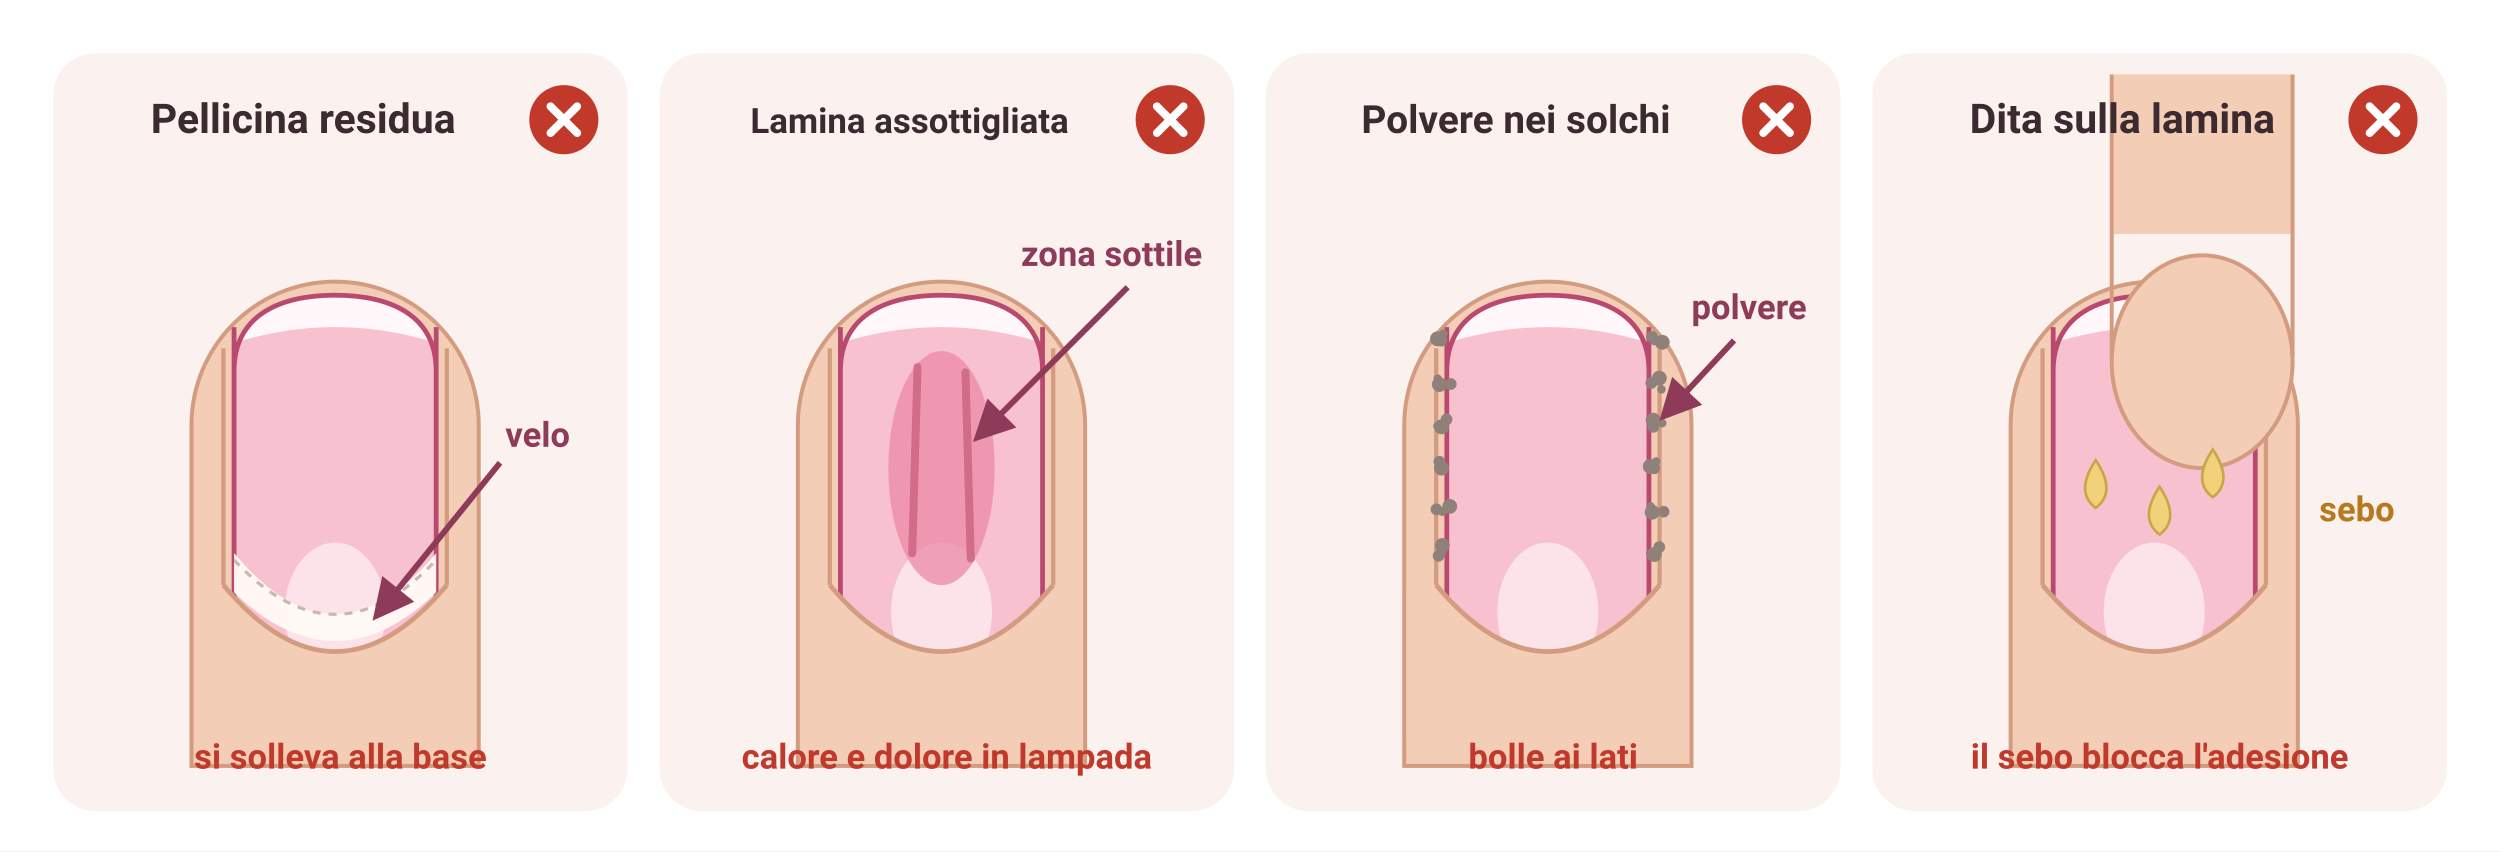
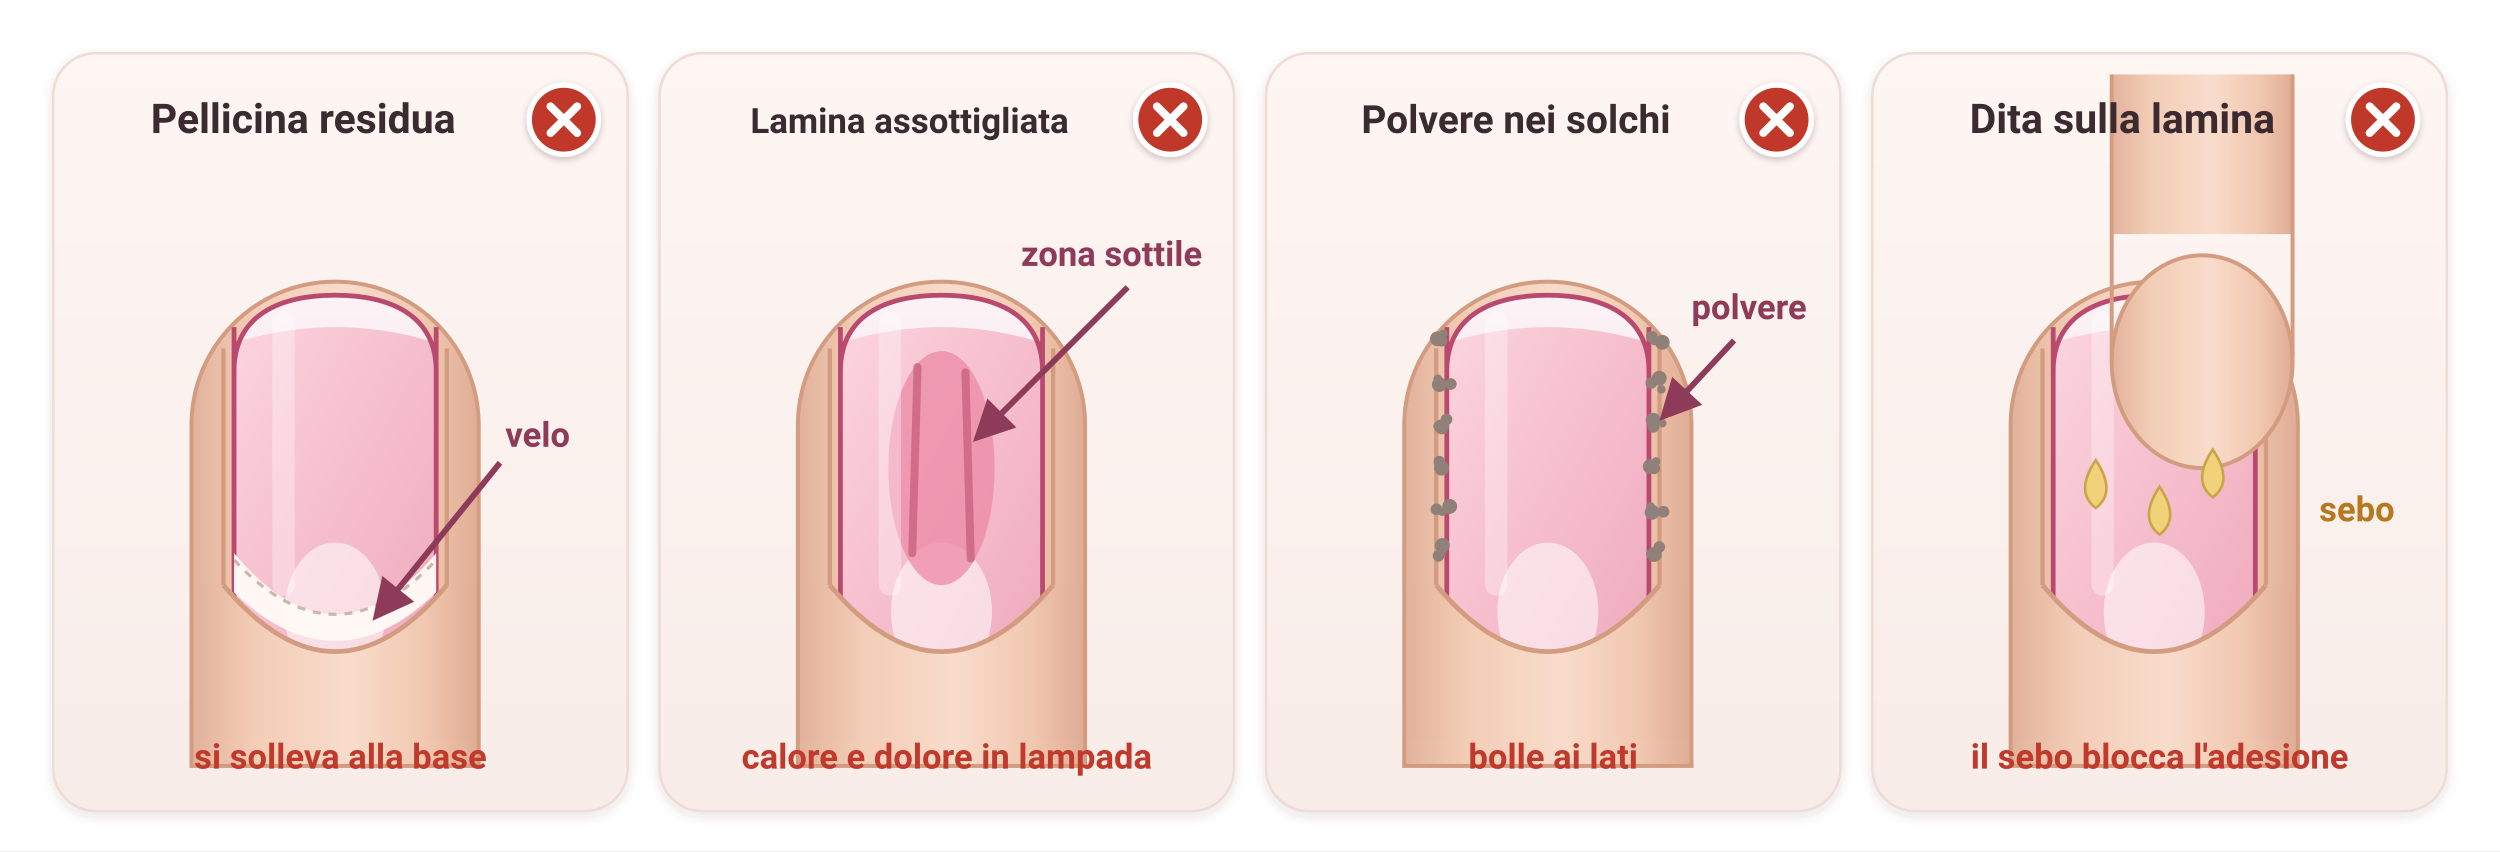
<svg xmlns="http://www.w3.org/2000/svg" viewBox="0 0 940 320" width="940" height="320" font-family="system-ui, -apple-system, 'Segoe UI', Roboto, Arial, sans-serif" role="img">
  <rect width="100%" height="100%" fill="#ffffff" />
+   <defs>
+     <linearGradient id="nxSkin" x1="0" y1="0" x2="1" y2="0">
+       <stop offset="0" stop-color="#e2b29b" />
+       <stop offset=".22" stop-color="#f3cdb6" />
+       <stop offset=".55" stop-color="#f8dccb" />
+       <stop offset=".82" stop-color="#f1c7af" />
+       <stop offset="1" stop-color="#dfac94" />
+     </linearGradient>
+     <linearGradient id="nxNail" x1="0" y1="0" x2="1" y2="1">
+       <stop offset="0" stop-color="#fbd6e0" />
+       <stop offset=".45" stop-color="#f7c1cf" />
+       <stop offset="1" stop-color="#eeaabd" />
+     </linearGradient>
+     <linearGradient id="nxFree" x1="0" y1="0" x2="0" y2="1">
+       <stop offset="0" stop-color="#ffffff" />
+       <stop offset="1" stop-color="#fbeef2" />
+     </linearGradient>
+     <linearGradient id="nxPanel" x1="0" y1="0" x2="0" y2="1">
+       <stop offset="0" stop-color="#fdf6f3" />
+       <stop offset="1" stop-color="#f8ece8" />
+     </linearGradient>
+     <filter id="nxSh" x="-5%" y="-5%" width="110%" height="115%">
+       <feDropShadow dx="0" dy="1.5" stdDeviation="2.2" flood-color="#5a2a3a" flood-opacity=".13" />
+     </filter>
+     <filter id="nxShS" x="-20%" y="-20%" width="140%" height="150%">
+       <feDropShadow dx="0" dy="1" stdDeviation="1.2" flood-color="#3b2a30" flood-opacity=".25" />
+     </filter>
+   </defs>
  <defs>
    <marker id="ar" viewBox="0 0 10 10" refX="8" refY="5" markerWidth="7" markerHeight="7" orient="auto-start-reverse">
      <path d="M0,0 L10,5 L0,10 z" fill="#8e3b5a" />
    </marker>
    <marker id="arw" viewBox="0 0 10 10" refX="8" refY="5" markerWidth="7" markerHeight="7" orient="auto-start-reverse">
      <path d="M0,0 L10,5 L0,10 z" fill="#7a6369" />
    </marker>
  </defs>
  <defs>
    <clipPath id="k8">
      <rect x="20" y="20" width="216" height="285" rx="16" />
    </clipPath>
  </defs>
-   <rect x="20" y="20" width="216" height="285" rx="16" fill="#fbf1ee" />
+   <rect x="20" y="20" width="216" height="285" rx="16" fill="url(#nxPanel)" stroke="#efdcd6" stroke-width="1" filter="url(#nxSh)" />
  <g clip-path="url(#k8)">
-     <path d="M72.0,288.0 L72.0,159.9 A54.0,54.0 0 0 1 180.0,159.9 L180.0,288.0 Z" fill="#f3cdb6" stroke="#d39c80" stroke-width="1.5" />
+     <path d="M72.0,288.0 L72.0,159.9 A54.0,54.0 0 0 1 180.0,159.9 L180.0,288.0 Z" fill="url(#nxSkin)" stroke="#d39c80" stroke-width="1.5" />
    <defs>
      <clipPath id="c7">
        <path d="M88.0,254.0 L164.0,254.0 L164.0,123.0 L164.0,139.5 C164.0,118.6 146.9,111.0 126.0,111.0 C105.1,111.0 88.0,118.6 88.0,139.5 L88.0,123.0 Z" />
      </clipPath>
    </defs>
-     <path d="M88.0,254.0 L164.0,254.0 L164.0,123.0 L164.0,139.5 C164.0,118.6 146.9,111.0 126.0,111.0 C105.1,111.0 88.0,118.6 88.0,139.5 L88.0,123.0 Z" fill="#f7c1cf" />
+     <path d="M88.0,254.0 L164.0,254.0 L164.0,123.0 L164.0,139.5 C164.0,118.6 146.9,111.0 126.0,111.0 C105.1,111.0 88.0,118.6 88.0,139.5 L88.0,123.0 Z" fill="url(#nxNail)" />
    <ellipse cx="126.0" cy="230.0" rx="19.0" ry="26.0" fill="#fff" opacity=".55" clip-path="url(#c7)" />
-     <path d="M82.0,131.0 Q126.0,115.0 170.0,131.0 L170.0,51.0 L82.0,51.0 Z" fill="#fff7f9" clip-path="url(#c7)" />
+     <path d="M82.0,131.0 Q126.0,115.0 170.0,131.0 L170.0,51.0 L82.0,51.0 Z" fill="url(#nxFree)" clip-path="url(#c7)" />
+     <rect x="102.4" y="117.0" width="8.4" height="107.0" rx="4.2" fill="#fff" opacity=".32" clip-path="url(#c7)" />
    <path d="M88.0,254.0 L164.0,254.0 L164.0,123.0 L164.0,139.5 C164.0,118.6 146.9,111.0 126.0,111.0 C105.1,111.0 88.0,118.6 88.0,139.5 L88.0,123.0 Z" fill="none" stroke="#b9496f" stroke-width="1.8" />
-     <path d="M73.0,220.0 L84.0,220.0 Q126.0,270.0 168.0,220.0 L179.0,220.0 L179.0,278.0 L73.0,278.0 Z" fill="#f3cdb6" />
+     <path d="M73.0,220.0 L84.0,220.0 Q126.0,270.0 168.0,220.0 L179.0,220.0 L179.0,278.0 L73.0,278.0 Z" fill="url(#nxSkin)" />
    <path d="M84.0,220.0 Q126.0,270.0 168.0,220.0" fill="none" stroke="#d39c80" stroke-width="1.8" />
    <path d="M84.0,220.0 L84.0,131.0" stroke="#d39c80" stroke-width="1.6" />
    <path d="M168.0,220.0 L168.0,131.0" stroke="#d39c80" stroke-width="1.6" />
    <path d="M84.0,211.0 Q126.0,261.0 168.0,211.0" fill="none" stroke="#fffaf6" stroke-width="10" opacity=".95" clip-path="url(#c7)" />
    <path d="M84.0,206.0 Q126.0,256.0 168.0,206.0" fill="none" stroke="#cdb7ad" stroke-width="1.2" stroke-dasharray="3 3" clip-path="url(#c7)" />
    <line x1="188.0" y1="174.0" x2="142.0" y2="231.0" stroke="#8e3b5a" stroke-width="2.2" marker-end="url(#ar)" />
    <text x="190.0" y="168.0" font-size="13" text-anchor="start" font-weight="700" fill="#8e3b5a">velo</text>
  </g>
  <text x="114.0" y="50.0" font-size="15.4" text-anchor="middle" font-weight="700" fill="#3b2a30">Pellicina residua</text>
-   <circle cx="212.0" cy="45.0" r="13" fill="#c0392b" />
+   <circle cx="212.0" cy="45.0" r="13" fill="#c0392b" stroke="#fff" stroke-width="2" filter="url(#nxShS)" />
  <path d="M207.0,40.0 l10,10 M217.0,40.0 l-10,10" stroke="#fff" stroke-width="3" stroke-linecap="round" />
  <text x="128.0" y="289.0" font-size="13" text-anchor="middle" font-weight="700" fill="#c0392b">si solleva alla base</text>
  <defs>
    <clipPath id="k10">
      <rect x="248" y="20" width="216" height="285" rx="16" />
    </clipPath>
  </defs>
-   <rect x="248" y="20" width="216" height="285" rx="16" fill="#fbf1ee" />
+   <rect x="248" y="20" width="216" height="285" rx="16" fill="url(#nxPanel)" stroke="#efdcd6" stroke-width="1" filter="url(#nxSh)" />
  <g clip-path="url(#k10)">
-     <path d="M300.0,288.0 L300.0,159.9 A54.0,54.0 0 0 1 408.0,159.9 L408.0,288.0 Z" fill="#f3cdb6" stroke="#d39c80" stroke-width="1.5" />
+     <path d="M300.0,288.0 L300.0,159.9 A54.0,54.0 0 0 1 408.0,159.9 L408.0,288.0 Z" fill="url(#nxSkin)" stroke="#d39c80" stroke-width="1.5" />
    <defs>
      <clipPath id="c9">
        <path d="M316.0,254.0 L392.0,254.0 L392.0,123.0 L392.0,139.5 C392.0,118.6 374.9,111.0 354.0,111.0 C333.1,111.0 316.0,118.6 316.0,139.5 L316.0,123.0 Z" />
      </clipPath>
    </defs>
-     <path d="M316.0,254.0 L392.0,254.0 L392.0,123.0 L392.0,139.5 C392.0,118.6 374.9,111.0 354.0,111.0 C333.1,111.0 316.0,118.6 316.0,139.5 L316.0,123.0 Z" fill="#f7c1cf" />
+     <path d="M316.0,254.0 L392.0,254.0 L392.0,123.0 L392.0,139.5 C392.0,118.6 374.9,111.0 354.0,111.0 C333.1,111.0 316.0,118.6 316.0,139.5 L316.0,123.0 Z" fill="url(#nxNail)" />
    <ellipse cx="354.0" cy="230.0" rx="19.0" ry="26.0" fill="#fff" opacity=".55" clip-path="url(#c9)" />
-     <path d="M310.0,131.0 Q354.0,115.0 398.0,131.0 L398.0,51.0 L310.0,51.0 Z" fill="#fff7f9" clip-path="url(#c9)" />
+     <path d="M310.0,131.0 Q354.0,115.0 398.0,131.0 L398.0,51.0 L310.0,51.0 Z" fill="url(#nxFree)" clip-path="url(#c9)" />
    <ellipse cx="354" cy="176" rx="20" ry="44" fill="#ec8aa5" opacity=".75" clip-path="url(#c9)" />
    <line x1="345" y1="138" x2="343" y2="208" stroke="#c9627f" stroke-width="3" opacity=".8" stroke-linecap="round" />
    <line x1="363" y1="140" x2="365" y2="210" stroke="#c9627f" stroke-width="3" opacity=".8" stroke-linecap="round" />
+     <rect x="330.4" y="117.0" width="8.4" height="107.0" rx="4.2" fill="#fff" opacity=".32" clip-path="url(#c9)" />
    <path d="M316.0,254.0 L392.0,254.0 L392.0,123.0 L392.0,139.5 C392.0,118.6 374.9,111.0 354.0,111.0 C333.1,111.0 316.0,118.6 316.0,139.5 L316.0,123.0 Z" fill="none" stroke="#b9496f" stroke-width="1.8" />
-     <path d="M301.0,220.0 L312.0,220.0 Q354.0,270.0 396.0,220.0 L407.0,220.0 L407.0,278.0 L301.0,278.0 Z" fill="#f3cdb6" />
+     <path d="M301.0,220.0 L312.0,220.0 Q354.0,270.0 396.0,220.0 L407.0,220.0 L407.0,278.0 L301.0,278.0 Z" fill="url(#nxSkin)" />
    <path d="M312.0,220.0 Q354.0,270.0 396.0,220.0" fill="none" stroke="#d39c80" stroke-width="1.8" />
    <path d="M312.0,220.0 L312.0,131.0" stroke="#d39c80" stroke-width="1.6" />
    <path d="M396.0,220.0 L396.0,131.0" stroke="#d39c80" stroke-width="1.6" />
    <line x1="424.0" y1="108.0" x2="368.0" y2="164.0" stroke="#8e3b5a" stroke-width="2.2" marker-end="url(#ar)" />
    <text x="452.0" y="100.0" font-size="13" text-anchor="end" font-weight="700" fill="#8e3b5a">zona sottile</text>
  </g>
  <text x="342.0" y="50.0" font-size="13.1" text-anchor="middle" font-weight="700" fill="#3b2a30">Lamina assottigliata</text>
-   <circle cx="440.0" cy="45.0" r="13" fill="#c0392b" />
+   <circle cx="440.0" cy="45.0" r="13" fill="#c0392b" stroke="#fff" stroke-width="2" filter="url(#nxShS)" />
  <path d="M435.0,40.0 l10,10 M445.0,40.0 l-10,10" stroke="#fff" stroke-width="3" stroke-linecap="round" />
  <text x="356.0" y="289.0" font-size="13" text-anchor="middle" font-weight="700" fill="#c0392b">calore e dolore in lampada</text>
  <defs>
    <clipPath id="k12">
      <rect x="476" y="20" width="216" height="285" rx="16" />
    </clipPath>
  </defs>
-   <rect x="476" y="20" width="216" height="285" rx="16" fill="#fbf1ee" />
+   <rect x="476" y="20" width="216" height="285" rx="16" fill="url(#nxPanel)" stroke="#efdcd6" stroke-width="1" filter="url(#nxSh)" />
  <g clip-path="url(#k12)">
-     <path d="M528.0,288.0 L528.0,159.9 A54.0,54.0 0 0 1 636.0,159.9 L636.0,288.0 Z" fill="#f3cdb6" stroke="#d39c80" stroke-width="1.5" />
+     <path d="M528.0,288.0 L528.0,159.9 A54.0,54.0 0 0 1 636.0,159.9 L636.0,288.0 Z" fill="url(#nxSkin)" stroke="#d39c80" stroke-width="1.5" />
    <defs>
      <clipPath id="c11">
        <path d="M544.0,254.0 L620.0,254.0 L620.0,123.0 L620.0,139.5 C620.0,118.6 602.9,111.0 582.0,111.0 C561.1,111.0 544.0,118.6 544.0,139.5 L544.0,123.0 Z" />
      </clipPath>
    </defs>
-     <path d="M544.0,254.0 L620.0,254.0 L620.0,123.0 L620.0,139.5 C620.0,118.6 602.9,111.0 582.0,111.0 C561.1,111.0 544.0,118.6 544.0,139.5 L544.0,123.0 Z" fill="#f7c1cf" />
+     <path d="M544.0,254.0 L620.0,254.0 L620.0,123.0 L620.0,139.5 C620.0,118.6 602.9,111.0 582.0,111.0 C561.1,111.0 544.0,118.6 544.0,139.5 L544.0,123.0 Z" fill="url(#nxNail)" />
    <ellipse cx="582.0" cy="230.0" rx="19.0" ry="26.0" fill="#fff" opacity=".55" clip-path="url(#c11)" />
-     <path d="M538.0,131.0 Q582.0,115.0 626.0,131.0 L626.0,51.0 L538.0,51.0 Z" fill="#fff7f9" clip-path="url(#c11)" />
+     <path d="M538.0,131.0 Q582.0,115.0 626.0,131.0 L626.0,51.0 L538.0,51.0 Z" fill="url(#nxFree)" clip-path="url(#c11)" />
+     <rect x="558.4" y="117.0" width="8.4" height="107.0" rx="4.2" fill="#fff" opacity=".32" clip-path="url(#c11)" />
    <path d="M544.0,254.0 L620.0,254.0 L620.0,123.0 L620.0,139.5 C620.0,118.6 602.9,111.0 582.0,111.0 C561.1,111.0 544.0,118.6 544.0,139.5 L544.0,123.0 Z" fill="none" stroke="#b9496f" stroke-width="1.8" />
-     <path d="M529.0,220.0 L540.0,220.0 Q582.0,270.0 624.0,220.0 L635.0,220.0 L635.0,278.0 L529.0,278.0 Z" fill="#f3cdb6" />
+     <path d="M529.0,220.0 L540.0,220.0 Q582.0,270.0 624.0,220.0 L635.0,220.0 L635.0,278.0 L529.0,278.0 Z" fill="url(#nxSkin)" />
    <path d="M540.0,220.0 Q582.0,270.0 624.0,220.0" fill="none" stroke="#d39c80" stroke-width="1.8" />
    <path d="M540.0,220.0 L540.0,131.0" stroke="#d39c80" stroke-width="1.6" />
    <path d="M624.0,220.0 L624.0,131.0" stroke="#d39c80" stroke-width="1.6" />
    <circle cx="542.0" cy="208.0" r="1.6" fill="#8f817a" />
    <circle cx="540.9" cy="209.0" r="2.2" fill="#8f817a" />
    <circle cx="542.3" cy="205.1" r="2.8" fill="#8f817a" />
    <circle cx="542.3" cy="192.4" r="1.6" fill="#8f817a" />
    <circle cx="540.1" cy="191.5" r="2.2" fill="#8f817a" />
    <circle cx="545.1" cy="190.4" r="2.8" fill="#8f817a" />
    <circle cx="541.6" cy="176.9" r="1.6" fill="#8f817a" />
    <circle cx="541.2" cy="173.6" r="2.2" fill="#8f817a" />
    <circle cx="542.0" cy="176.0" r="2.8" fill="#8f817a" />
    <circle cx="540.5" cy="160.2" r="1.6" fill="#8f817a" />
    <circle cx="543.9" cy="157.7" r="2.2" fill="#8f817a" />
    <circle cx="542.0" cy="160.5" r="2.8" fill="#8f817a" />
    <circle cx="540.6" cy="142.4" r="1.6" fill="#8f817a" />
    <circle cx="545.5" cy="144.4" r="2.2" fill="#8f817a" />
    <circle cx="541.2" cy="144.6" r="2.8" fill="#8f817a" />
    <circle cx="542.7" cy="125.5" r="1.6" fill="#8f817a" />
    <circle cx="542.0" cy="128.1" r="2.2" fill="#8f817a" />
    <circle cx="540.5" cy="127.4" r="2.8" fill="#8f817a" />
    <circle cx="620.5" cy="208.2" r="1.6" fill="#8f817a" />
    <circle cx="623.9" cy="205.7" r="2.2" fill="#8f817a" />
    <circle cx="622.0" cy="208.5" r="2.8" fill="#8f817a" />
    <circle cx="620.6" cy="190.4" r="1.6" fill="#8f817a" />
    <circle cx="625.5" cy="192.4" r="2.2" fill="#8f817a" />
    <circle cx="621.2" cy="192.6" r="2.8" fill="#8f817a" />
    <circle cx="622.7" cy="173.5" r="1.6" fill="#8f817a" />
    <circle cx="622.0" cy="176.1" r="2.2" fill="#8f817a" />
    <circle cx="620.5" cy="175.4" r="2.8" fill="#8f817a" />
    <circle cx="625.0" cy="159.1" r="1.6" fill="#8f817a" />
    <circle cx="621.7" cy="160.5" r="2.2" fill="#8f817a" />
    <circle cx="621.6" cy="158.0" r="2.8" fill="#8f817a" />
    <circle cx="624.7" cy="146.4" r="1.6" fill="#8f817a" />
    <circle cx="620.9" cy="144.0" r="2.2" fill="#8f817a" />
    <circle cx="623.9" cy="142.2" r="2.8" fill="#8f817a" />
    <circle cx="622.0" cy="128.2" r="1.6" fill="#8f817a" />
    <circle cx="621.1" cy="126.6" r="2.2" fill="#8f817a" />
    <circle cx="625.0" cy="128.7" r="2.8" fill="#8f817a" />
    <line x1="652.0" y1="128.0" x2="626.0" y2="156.0" stroke="#8e3b5a" stroke-width="2.2" marker-end="url(#ar)" />
    <text x="636.0" y="120.0" font-size="13" text-anchor="start" font-weight="700" fill="#8e3b5a">polvere</text>
  </g>
  <text x="570.0" y="50.0" font-size="14.6" text-anchor="middle" font-weight="700" fill="#3b2a30">Polvere nei solchi</text>
-   <circle cx="668.0" cy="45.0" r="13" fill="#c0392b" />
+   <circle cx="668.0" cy="45.0" r="13" fill="#c0392b" stroke="#fff" stroke-width="2" filter="url(#nxShS)" />
  <path d="M663.0,40.0 l10,10 M673.0,40.0 l-10,10" stroke="#fff" stroke-width="3" stroke-linecap="round" />
  <text x="584.0" y="289.0" font-size="13" text-anchor="middle" font-weight="700" fill="#c0392b">bolle ai lati</text>
  <defs>
    <clipPath id="k14">
      <rect x="704" y="20" width="216" height="285" rx="16" />
    </clipPath>
  </defs>
-   <rect x="704" y="20" width="216" height="285" rx="16" fill="#fbf1ee" />
+   <rect x="704" y="20" width="216" height="285" rx="16" fill="url(#nxPanel)" stroke="#efdcd6" stroke-width="1" filter="url(#nxSh)" />
  <g clip-path="url(#k14)">
-     <path d="M756.0,288.0 L756.0,159.9 A54.0,54.0 0 0 1 864.0,159.9 L864.0,288.0 Z" fill="#f3cdb6" stroke="#d39c80" stroke-width="1.5" />
+     <path d="M756.0,288.0 L756.0,159.9 A54.0,54.0 0 0 1 864.0,159.9 L864.0,288.0 Z" fill="url(#nxSkin)" stroke="#d39c80" stroke-width="1.5" />
    <defs>
      <clipPath id="c13">
        <path d="M772.0,254.0 L848.0,254.0 L848.0,123.0 L848.0,139.5 C848.0,118.6 830.9,111.0 810.0,111.0 C789.1,111.0 772.0,118.6 772.0,139.5 L772.0,123.0 Z" />
      </clipPath>
    </defs>
-     <path d="M772.0,254.0 L848.0,254.0 L848.0,123.0 L848.0,139.5 C848.0,118.6 830.9,111.0 810.0,111.0 C789.1,111.0 772.0,118.6 772.0,139.5 L772.0,123.0 Z" fill="#f7c1cf" />
+     <path d="M772.0,254.0 L848.0,254.0 L848.0,123.0 L848.0,139.5 C848.0,118.6 830.9,111.0 810.0,111.0 C789.1,111.0 772.0,118.6 772.0,139.5 L772.0,123.0 Z" fill="url(#nxNail)" />
    <ellipse cx="810.0" cy="230.0" rx="19.0" ry="26.0" fill="#fff" opacity=".55" clip-path="url(#c13)" />
-     <path d="M766.0,131.0 Q810.0,115.0 854.0,131.0 L854.0,51.0 L766.0,51.0 Z" fill="#fff7f9" clip-path="url(#c13)" />
+     <path d="M766.0,131.0 Q810.0,115.0 854.0,131.0 L854.0,51.0 L766.0,51.0 Z" fill="url(#nxFree)" clip-path="url(#c13)" />
+     <rect x="786.4" y="117.0" width="8.4" height="107.0" rx="4.2" fill="#fff" opacity=".32" clip-path="url(#c13)" />
    <path d="M772.0,254.0 L848.0,254.0 L848.0,123.0 L848.0,139.5 C848.0,118.6 830.9,111.0 810.0,111.0 C789.1,111.0 772.0,118.6 772.0,139.5 L772.0,123.0 Z" fill="none" stroke="#b9496f" stroke-width="1.8" />
-     <path d="M757.0,220.0 L768.0,220.0 Q810.0,270.0 852.0,220.0 L863.0,220.0 L863.0,278.0 L757.0,278.0 Z" fill="#f3cdb6" />
+     <path d="M757.0,220.0 L768.0,220.0 Q810.0,270.0 852.0,220.0 L863.0,220.0 L863.0,278.0 L757.0,278.0 Z" fill="url(#nxSkin)" />
    <path d="M768.0,220.0 Q810.0,270.0 852.0,220.0" fill="none" stroke="#d39c80" stroke-width="1.8" />
    <path d="M768.0,220.0 L768.0,131.0" stroke="#d39c80" stroke-width="1.6" />
    <path d="M852.0,220.0 L852.0,131.0" stroke="#d39c80" stroke-width="1.6" />
-     <ellipse cx="828" cy="136" rx="34" ry="40" fill="#f3cdb6" stroke="#d39c80" stroke-width="1.5" />
-     <rect x="794" y="28" width="68" height="60" fill="#f3cdb6" />
+     <ellipse cx="828" cy="136" rx="34" ry="40" fill="url(#nxSkin)" stroke="#d39c80" stroke-width="1.5" />
+     <rect x="794" y="28" width="68" height="60" fill="url(#nxSkin)" />
    <line x1="794" y1="28" x2="794" y2="134" stroke="#d39c80" stroke-width="1.5" />
    <line x1="862" y1="28" x2="862" y2="134" stroke="#d39c80" stroke-width="1.5" />
    <path d="M788.0,173.0 q8,12 0,18 q-8,-6 0,-18 z" fill="#f1d27a" stroke="#c9a54a" />
    <path d="M812.0,183.0 q8,12 0,18 q-8,-6 0,-18 z" fill="#f1d27a" stroke="#c9a54a" />
    <path d="M832.0,169.0 q8,12 0,18 q-8,-6 0,-18 z" fill="#f1d27a" stroke="#c9a54a" />
    <text x="872.0" y="196.0" font-size="13" text-anchor="start" font-weight="700" fill="#b7791f">sebo</text>
  </g>
  <text x="798.0" y="50.0" font-size="15.4" text-anchor="middle" font-weight="700" fill="#3b2a30">Dita sulla lamina</text>
-   <circle cx="896.0" cy="45.0" r="13" fill="#c0392b" />
+   <circle cx="896.0" cy="45.0" r="13" fill="#c0392b" stroke="#fff" stroke-width="2" filter="url(#nxShS)" />
  <path d="M891.0,40.0 l10,10 M901.0,40.0 l-10,10" stroke="#fff" stroke-width="3" stroke-linecap="round" />
  <text x="812.0" y="289.0" font-size="13" text-anchor="middle" font-weight="700" fill="#c0392b">il sebo blocca l'adesione</text>
</svg>
